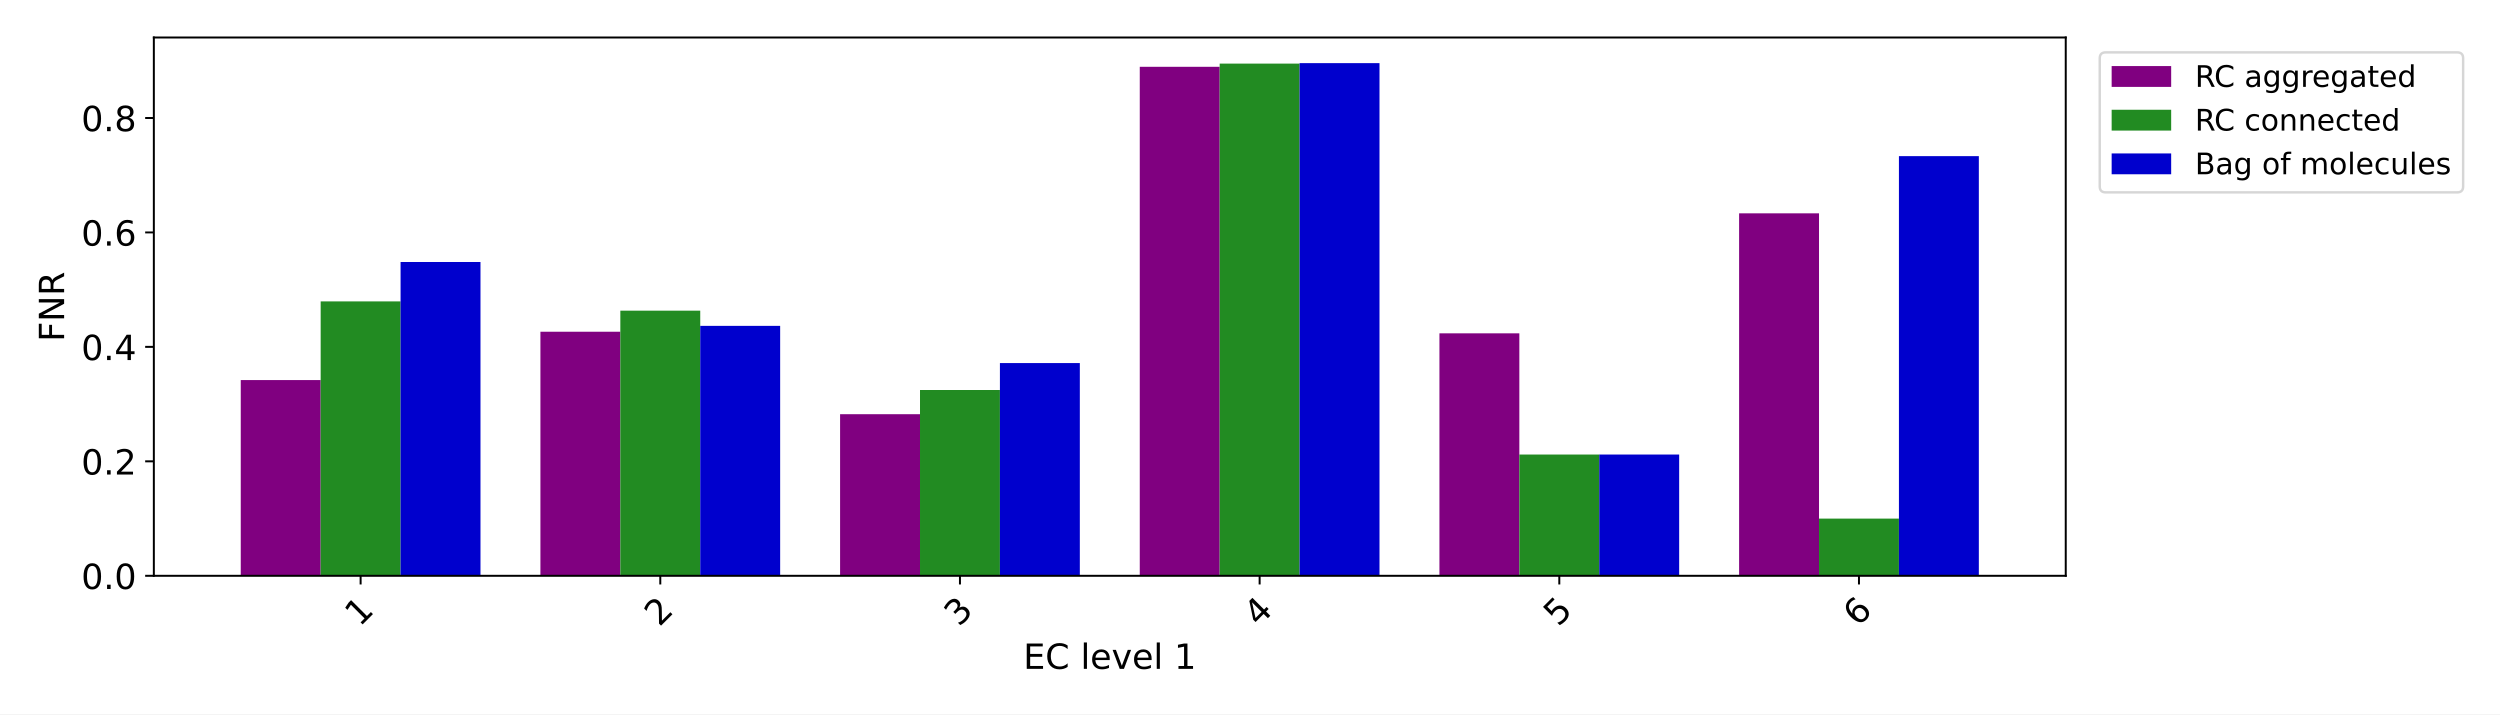
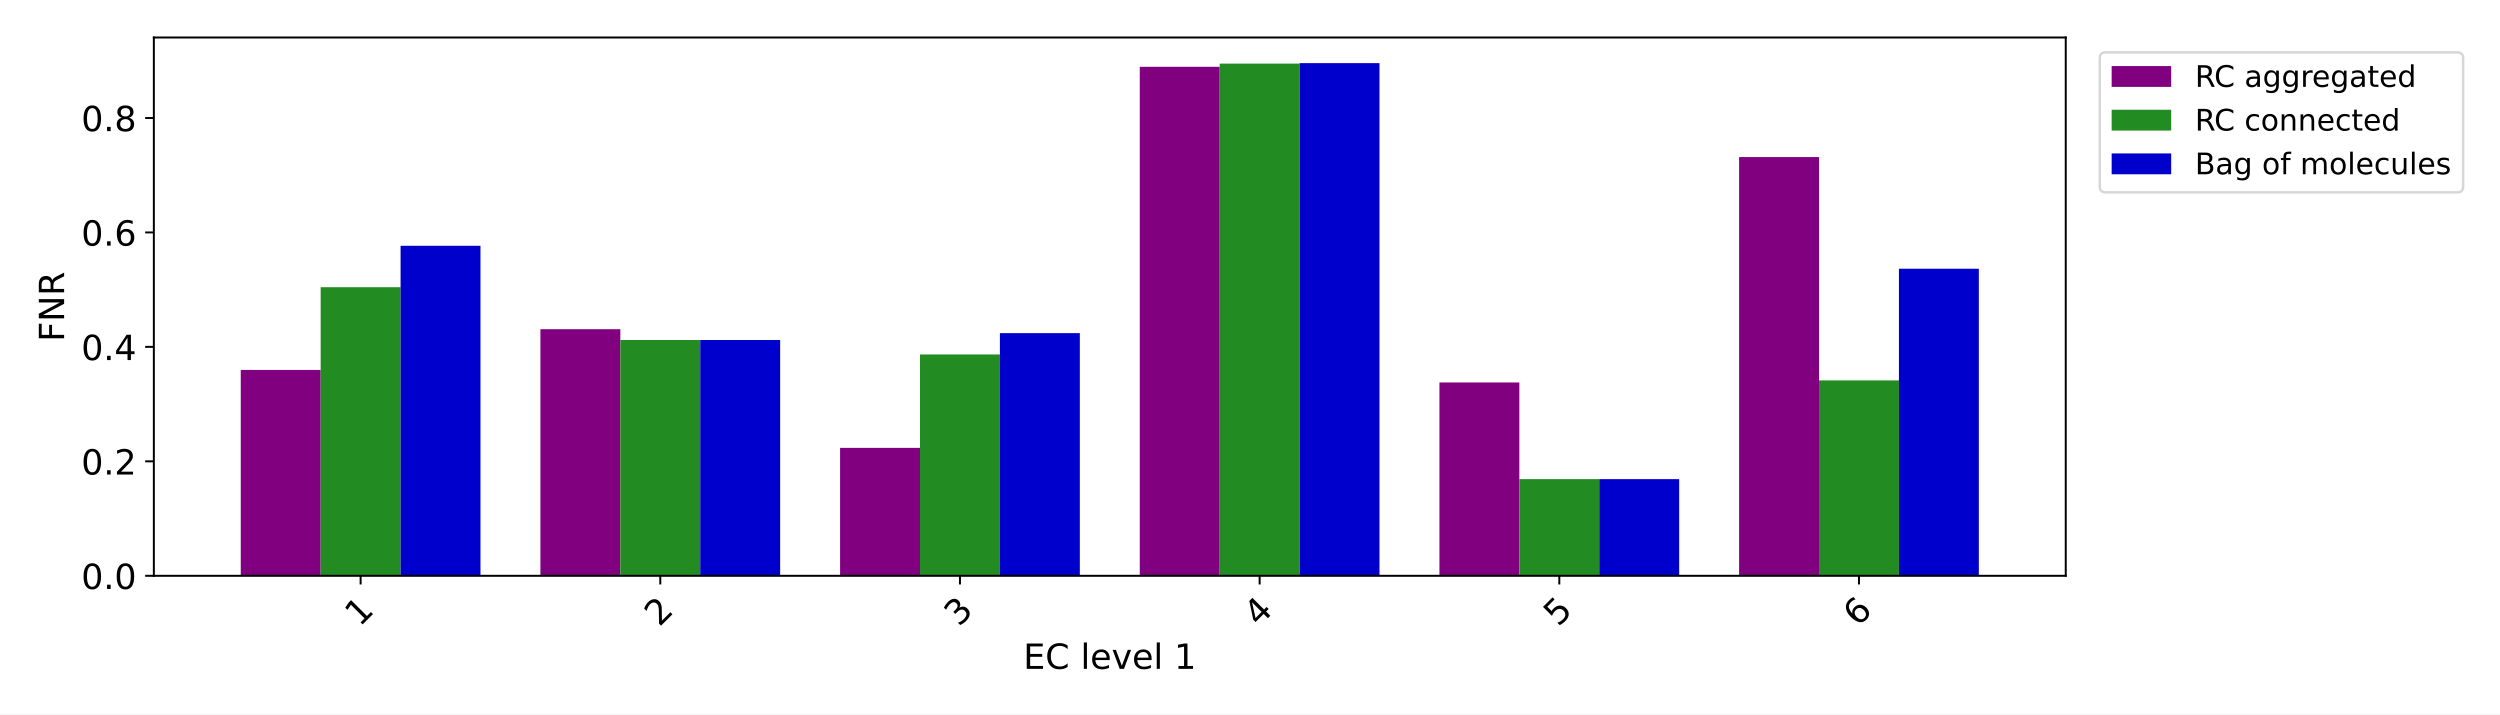
<svg xmlns="http://www.w3.org/2000/svg" xmlns:xlink="http://www.w3.org/1999/xlink" width="1008pt" height="288pt" viewBox="0 0 1008 288" version="1.1">
  <defs>
    <style type="text/css">*{stroke-linejoin: round; stroke-linecap: butt}</style>
  </defs>
  <g id="figure_1">
    <g id="patch_1">
      <path d="M 0 288  L 1008 288  L 1008 0  L 0 0  z " style="fill: #ffffff" />
    </g>
    <g id="axes_1">
      <g id="patch_2">
        <path d="M 62.03 232.163  L 832.908 232.163  L 832.908 15.12  L 62.03 15.12  z " style="fill: #ffffff" />
      </g>
      <g id="patch_3">
-         <path d="M 97.07 232.163  L 129.291 232.163  L 129.291 153.234  L 97.07 153.234  z " clip-path="url(#pcc8802e291)" style="fill: #800080" />
+         <path d="M 97.07 232.163  L 129.291 232.163  L 129.291 149.159  L 97.07 149.159  z " clip-path="url(#p3cc0a8c958)" style="fill: #800080" />
      </g>
      <g id="patch_4">
-         <path d="M 217.897 232.163  L 250.118 232.163  L 250.118 133.758  L 217.897 133.758  z " clip-path="url(#pcc8802e291)" style="fill: #800080" />
+         <path d="M 217.897 232.163  L 250.118 232.163  L 250.118 132.742  L 217.897 132.742  z " clip-path="url(#p3cc0a8c958)" style="fill: #800080" />
      </g>
      <g id="patch_5">
-         <path d="M 338.724 232.163  L 370.945 232.163  L 370.945 167.012  L 338.724 167.012  z " clip-path="url(#pcc8802e291)" style="fill: #800080" />
+         <path d="M 338.724 232.163  L 370.945 232.163  L 370.945 180.593  L 338.724 180.593  z " clip-path="url(#p3cc0a8c958)" style="fill: #800080" />
      </g>
      <g id="patch_6">
-         <path d="M 459.552 232.163  L 491.772 232.163  L 491.772 26.934  L 459.552 26.934  z " clip-path="url(#pcc8802e291)" style="fill: #800080" />
+         <path d="M 459.552 232.163  L 491.772 232.163  L 491.772 26.934  L 459.552 26.934  z " clip-path="url(#p3cc0a8c958)" style="fill: #800080" />
      </g>
      <g id="patch_7">
-         <path d="M 580.379 232.163  L 612.6 232.163  L 612.6 134.39  L 580.379 134.39  z " clip-path="url(#pcc8802e291)" style="fill: #800080" />
+         <path d="M 580.379 232.163  L 612.6 232.163  L 612.6 154.209  L 580.379 154.209  z " clip-path="url(#p3cc0a8c958)" style="fill: #800080" />
      </g>
      <g id="patch_8">
-         <path d="M 701.206 232.163  L 733.427 232.163  L 733.427 86.025  L 701.206 86.025  z " clip-path="url(#pcc8802e291)" style="fill: #800080" />
+         <path d="M 701.206 232.163  L 733.427 232.163  L 733.427 63.326  L 701.206 63.326  z " clip-path="url(#p3cc0a8c958)" style="fill: #800080" />
      </g>
      <g id="patch_9">
-         <path d="M 129.291 232.163  L 161.511 232.163  L 161.511 121.512  L 129.291 121.512  z " clip-path="url(#pcc8802e291)" style="fill: #228b22" />
+         <path d="M 129.291 232.163  L 161.511 232.163  L 161.511 115.798  L 129.291 115.798  z " clip-path="url(#p3cc0a8c958)" style="fill: #228b22" />
      </g>
      <g id="patch_10">
-         <path d="M 250.118 232.163  L 282.338 232.163  L 282.338 125.274  L 250.118 125.274  z " clip-path="url(#pcc8802e291)" style="fill: #228b22" />
+         <path d="M 250.118 232.163  L 282.338 232.163  L 282.338 137.078  L 250.118 137.078  z " clip-path="url(#p3cc0a8c958)" style="fill: #228b22" />
      </g>
      <g id="patch_11">
-         <path d="M 370.945 232.163  L 403.166 232.163  L 403.166 157.239  L 370.945 157.239  z " clip-path="url(#pcc8802e291)" style="fill: #228b22" />
+         <path d="M 370.945 232.163  L 403.166 232.163  L 403.166 142.907  L 370.945 142.907  z " clip-path="url(#p3cc0a8c958)" style="fill: #228b22" />
      </g>
      <g id="patch_12">
-         <path d="M 491.772 232.163  L 523.993 232.163  L 523.993 25.64  L 491.772 25.64  z " clip-path="url(#pcc8802e291)" style="fill: #228b22" />
+         <path d="M 491.772 232.163  L 523.993 232.163  L 523.993 25.64  L 491.772 25.64  z " clip-path="url(#p3cc0a8c958)" style="fill: #228b22" />
      </g>
      <g id="patch_13">
-         <path d="M 612.6 232.163  L 644.82 232.163  L 644.82 183.277  L 612.6 183.277  z " clip-path="url(#pcc8802e291)" style="fill: #228b22" />
+         <path d="M 612.6 232.163  L 644.82 232.163  L 644.82 193.186  L 612.6 193.186  z " clip-path="url(#p3cc0a8c958)" style="fill: #228b22" />
      </g>
      <g id="patch_14">
-         <path d="M 733.427 232.163  L 765.647 232.163  L 765.647 209.088  L 733.427 209.088  z " clip-path="url(#pcc8802e291)" style="fill: #228b22" />
+         <path d="M 733.427 232.163  L 765.647 232.163  L 765.647 153.372  L 733.427 153.372  z " clip-path="url(#p3cc0a8c958)" style="fill: #228b22" />
      </g>
      <g id="patch_15">
-         <path d="M 161.511 232.163  L 193.732 232.163  L 193.732 105.651  L 161.511 105.651  z " clip-path="url(#pcc8802e291)" style="fill: #0000cd" />
+         <path d="M 161.511 232.163  L 193.732 232.163  L 193.732 99.118  L 161.511 99.118  z " clip-path="url(#p3cc0a8c958)" style="fill: #0000cd" />
      </g>
      <g id="patch_16">
-         <path d="M 282.338 232.163  L 314.559 232.163  L 314.559 131.382  L 282.338 131.382  z " clip-path="url(#pcc8802e291)" style="fill: #0000cd" />
+         <path d="M 282.338 232.163  L 314.559 232.163  L 314.559 137.078  L 282.338 137.078  z " clip-path="url(#p3cc0a8c958)" style="fill: #0000cd" />
      </g>
      <g id="patch_17">
-         <path d="M 403.166 232.163  L 435.386 232.163  L 435.386 146.381  L 403.166 146.381  z " clip-path="url(#pcc8802e291)" style="fill: #0000cd" />
+         <path d="M 403.166 232.163  L 435.386 232.163  L 435.386 134.312  L 403.166 134.312  z " clip-path="url(#p3cc0a8c958)" style="fill: #0000cd" />
      </g>
      <g id="patch_18">
-         <path d="M 523.993 232.163  L 556.214 232.163  L 556.214 25.455  L 523.993 25.455  z " clip-path="url(#pcc8802e291)" style="fill: #0000cd" />
+         <path d="M 523.993 232.163  L 556.214 232.163  L 556.214 25.455  L 523.993 25.455  z " clip-path="url(#p3cc0a8c958)" style="fill: #0000cd" />
      </g>
      <g id="patch_19">
-         <path d="M 644.82 232.163  L 677.041 232.163  L 677.041 183.277  L 644.82 183.277  z " clip-path="url(#pcc8802e291)" style="fill: #0000cd" />
+         <path d="M 644.82 232.163  L 677.041 232.163  L 677.041 193.186  L 644.82 193.186  z " clip-path="url(#p3cc0a8c958)" style="fill: #0000cd" />
      </g>
      <g id="patch_20">
-         <path d="M 765.647 232.163  L 797.868 232.163  L 797.868 62.951  L 765.647 62.951  z " clip-path="url(#pcc8802e291)" style="fill: #0000cd" />
+         <path d="M 765.647 232.163  L 797.868 232.163  L 797.868 108.349  L 765.647 108.349  z " clip-path="url(#p3cc0a8c958)" style="fill: #0000cd" />
      </g>
      <g id="matplotlib.axis_1">
        <g id="xtick_1">
          <g id="line2d_1">
            <defs>
-               <path id="m318e0fe928" d="M 0 0  L 0 3.5  " style="stroke: #000000; stroke-width: 0.8" />
-             </defs>
-             <g>
-               <use xlink:href="#m318e0fe928" x="145.401" y="232.163" style="stroke: #000000; stroke-width: 0.8" />
+               <path id="m8698538cf5" d="M 0 0  L 0 3.5  " style="stroke: #000000; stroke-width: 0.8" />
+             </defs>
+             <g>
+               <use xlink:href="#m8698538cf5" x="145.401" y="232.163" style="stroke: #000000; stroke-width: 0.8" />
            </g>
          </g>
          <g id="text_1">
            <g transform="translate(144.9832 252.9834) rotate(-45) scale(0.14 -0.14)">
              <defs>
                <path id="DejaVuSans-31" d="M 794 531  L 1825 531  L 1825 4091  L 703 3866  L 703 4441  L 1819 4666  L 2450 4666  L 2450 531  L 3481 531  L 3481 0  L 794 0  L 794 531  z " transform="scale(0.015625)" />
              </defs>
              <use xlink:href="#DejaVuSans-31" />
            </g>
          </g>
        </g>
        <g id="xtick_2">
          <g id="line2d_2">
            <g>
-               <use xlink:href="#m318e0fe928" x="266.228" y="232.163" style="stroke: #000000; stroke-width: 0.8" />
+               <use xlink:href="#m8698538cf5" x="266.228" y="232.163" style="stroke: #000000; stroke-width: 0.8" />
            </g>
          </g>
          <g id="text_2">
            <g transform="translate(265.8105 252.9834) rotate(-45) scale(0.14 -0.14)">
              <defs>
                <path id="DejaVuSans-32" d="M 1228 531  L 3431 531  L 3431 0  L 469 0  L 469 531  Q 828 903 1448 1529  Q 2069 2156 2228 2338  Q 2531 2678 2651 2914  Q 2772 3150 2772 3378  Q 2772 3750 2511 3984  Q 2250 4219 1831 4219  Q 1534 4219 1204 4116  Q 875 4013 500 3803  L 500 4441  Q 881 4594 1212 4672  Q 1544 4750 1819 4750  Q 2544 4750 2975 4387  Q 3406 4025 3406 3419  Q 3406 3131 3298 2873  Q 3191 2616 2906 2266  Q 2828 2175 2409 1742  Q 1991 1309 1228 531  z " transform="scale(0.015625)" />
              </defs>
              <use xlink:href="#DejaVuSans-32" />
            </g>
          </g>
        </g>
        <g id="xtick_3">
          <g id="line2d_3">
            <g>
-               <use xlink:href="#m318e0fe928" x="387.055" y="232.163" style="stroke: #000000; stroke-width: 0.8" />
+               <use xlink:href="#m8698538cf5" x="387.055" y="232.163" style="stroke: #000000; stroke-width: 0.8" />
            </g>
          </g>
          <g id="text_3">
            <g transform="translate(386.6377 252.9834) rotate(-45) scale(0.14 -0.14)">
              <defs>
                <path id="DejaVuSans-33" d="M 2597 2516  Q 3050 2419 3304 2112  Q 3559 1806 3559 1356  Q 3559 666 3084 287  Q 2609 -91 1734 -91  Q 1441 -91 1130 -33  Q 819 25 488 141  L 488 750  Q 750 597 1062 519  Q 1375 441 1716 441  Q 2309 441 2620 675  Q 2931 909 2931 1356  Q 2931 1769 2642 2001  Q 2353 2234 1838 2234  L 1294 2234  L 1294 2753  L 1863 2753  Q 2328 2753 2575 2939  Q 2822 3125 2822 3475  Q 2822 3834 2567 4026  Q 2313 4219 1838 4219  Q 1578 4219 1281 4162  Q 984 4106 628 3988  L 628 4550  Q 988 4650 1302 4700  Q 1616 4750 1894 4750  Q 2613 4750 3031 4423  Q 3450 4097 3450 3541  Q 3450 3153 3228 2886  Q 3006 2619 2597 2516  z " transform="scale(0.015625)" />
              </defs>
              <use xlink:href="#DejaVuSans-33" />
            </g>
          </g>
        </g>
        <g id="xtick_4">
          <g id="line2d_4">
            <g>
-               <use xlink:href="#m318e0fe928" x="507.883" y="232.163" style="stroke: #000000; stroke-width: 0.8" />
+               <use xlink:href="#m8698538cf5" x="507.883" y="232.163" style="stroke: #000000; stroke-width: 0.8" />
            </g>
          </g>
          <g id="text_4">
            <g transform="translate(507.465 252.9834) rotate(-45) scale(0.14 -0.14)">
              <defs>
                <path id="DejaVuSans-34" d="M 2419 4116  L 825 1625  L 2419 1625  L 2419 4116  z M 2253 4666  L 3047 4666  L 3047 1625  L 3713 1625  L 3713 1100  L 3047 1100  L 3047 0  L 2419 0  L 2419 1100  L 313 1100  L 313 1709  L 2253 4666  z " transform="scale(0.015625)" />
              </defs>
              <use xlink:href="#DejaVuSans-34" />
            </g>
          </g>
        </g>
        <g id="xtick_5">
          <g id="line2d_5">
            <g>
-               <use xlink:href="#m318e0fe928" x="628.71" y="232.163" style="stroke: #000000; stroke-width: 0.8" />
+               <use xlink:href="#m8698538cf5" x="628.71" y="232.163" style="stroke: #000000; stroke-width: 0.8" />
            </g>
          </g>
          <g id="text_5">
            <g transform="translate(628.2923 252.9834) rotate(-45) scale(0.14 -0.14)">
              <defs>
                <path id="DejaVuSans-35" d="M 691 4666  L 3169 4666  L 3169 4134  L 1269 4134  L 1269 2991  Q 1406 3038 1543 3061  Q 1681 3084 1819 3084  Q 2600 3084 3056 2656  Q 3513 2228 3513 1497  Q 3513 744 3044 326  Q 2575 -91 1722 -91  Q 1428 -91 1123 -41  Q 819 9 494 109  L 494 744  Q 775 591 1075 516  Q 1375 441 1709 441  Q 2250 441 2565 725  Q 2881 1009 2881 1497  Q 2881 1984 2565 2268  Q 2250 2553 1709 2553  Q 1456 2553 1204 2497  Q 953 2441 691 2322  L 691 4666  z " transform="scale(0.015625)" />
              </defs>
              <use xlink:href="#DejaVuSans-35" />
            </g>
          </g>
        </g>
        <g id="xtick_6">
          <g id="line2d_6">
            <g>
-               <use xlink:href="#m318e0fe928" x="749.537" y="232.163" style="stroke: #000000; stroke-width: 0.8" />
+               <use xlink:href="#m8698538cf5" x="749.537" y="232.163" style="stroke: #000000; stroke-width: 0.8" />
            </g>
          </g>
          <g id="text_6">
            <g transform="translate(749.1195 252.9834) rotate(-45) scale(0.14 -0.14)">
              <defs>
                <path id="DejaVuSans-36" d="M 2113 2584  Q 1688 2584 1439 2293  Q 1191 2003 1191 1497  Q 1191 994 1439 701  Q 1688 409 2113 409  Q 2538 409 2786 701  Q 3034 994 3034 1497  Q 3034 2003 2786 2293  Q 2538 2584 2113 2584  z M 3366 4563  L 3366 3988  Q 3128 4100 2886 4159  Q 2644 4219 2406 4219  Q 1781 4219 1451 3797  Q 1122 3375 1075 2522  Q 1259 2794 1537 2939  Q 1816 3084 2150 3084  Q 2853 3084 3261 2657  Q 3669 2231 3669 1497  Q 3669 778 3244 343  Q 2819 -91 2113 -91  Q 1303 -91 875 529  Q 447 1150 447 2328  Q 447 3434 972 4092  Q 1497 4750 2381 4750  Q 2619 4750 2861 4703  Q 3103 4656 3366 4563  z " transform="scale(0.015625)" />
              </defs>
              <use xlink:href="#DejaVuSans-36" />
            </g>
          </g>
        </g>
        <g id="text_7">
          <g transform="translate(412.6079 269.68) scale(0.14 -0.14)">
            <defs>
              <path id="DejaVuSans-45" d="M 628 4666  L 3578 4666  L 3578 4134  L 1259 4134  L 1259 2753  L 3481 2753  L 3481 2222  L 1259 2222  L 1259 531  L 3634 531  L 3634 0  L 628 0  L 628 4666  z " transform="scale(0.015625)" />
              <path id="DejaVuSans-43" d="M 4122 4306  L 4122 3641  Q 3803 3938 3442 4084  Q 3081 4231 2675 4231  Q 1875 4231 1450 3742  Q 1025 3253 1025 2328  Q 1025 1406 1450 917  Q 1875 428 2675 428  Q 3081 428 3442 575  Q 3803 722 4122 1019  L 4122 359  Q 3791 134 3420 21  Q 3050 -91 2638 -91  Q 1578 -91 968 557  Q 359 1206 359 2328  Q 359 3453 968 4101  Q 1578 4750 2638 4750  Q 3056 4750 3426 4639  Q 3797 4528 4122 4306  z " transform="scale(0.015625)" />
              <path id="DejaVuSans-20" transform="scale(0.015625)" />
              <path id="DejaVuSans-6c" d="M 603 4863  L 1178 4863  L 1178 0  L 603 0  L 603 4863  z " transform="scale(0.015625)" />
              <path id="DejaVuSans-65" d="M 3597 1894  L 3597 1613  L 953 1613  Q 991 1019 1311 708  Q 1631 397 2203 397  Q 2534 397 2845 478  Q 3156 559 3463 722  L 3463 178  Q 3153 47 2828 -22  Q 2503 -91 2169 -91  Q 1331 -91 842 396  Q 353 884 353 1716  Q 353 2575 817 3079  Q 1281 3584 2069 3584  Q 2775 3584 3186 3129  Q 3597 2675 3597 1894  z M 3022 2063  Q 3016 2534 2758 2815  Q 2500 3097 2075 3097  Q 1594 3097 1305 2825  Q 1016 2553 972 2059  L 3022 2063  z " transform="scale(0.015625)" />
              <path id="DejaVuSans-76" d="M 191 3500  L 800 3500  L 1894 563  L 2988 3500  L 3597 3500  L 2284 0  L 1503 0  L 191 3500  z " transform="scale(0.015625)" />
            </defs>
            <use xlink:href="#DejaVuSans-45" />
            <use xlink:href="#DejaVuSans-43" x="63.184" />
            <use xlink:href="#DejaVuSans-20" x="133.008" />
            <use xlink:href="#DejaVuSans-6c" x="164.795" />
            <use xlink:href="#DejaVuSans-65" x="192.578" />
            <use xlink:href="#DejaVuSans-76" x="254.102" />
            <use xlink:href="#DejaVuSans-65" x="313.281" />
            <use xlink:href="#DejaVuSans-6c" x="374.805" />
            <use xlink:href="#DejaVuSans-20" x="402.588" />
            <use xlink:href="#DejaVuSans-31" x="434.375" />
          </g>
        </g>
      </g>
      <g id="matplotlib.axis_2">
        <g id="ytick_1">
          <g id="line2d_7">
            <defs>
-               <path id="mfb7909401d" d="M 0 0  L -3.5 0  " style="stroke: #000000; stroke-width: 0.8" />
-             </defs>
-             <g>
-               <use xlink:href="#mfb7909401d" x="62.03" y="232.163" style="stroke: #000000; stroke-width: 0.8" />
+               <path id="m3362ef07c3" d="M 0 0  L -3.5 0  " style="stroke: #000000; stroke-width: 0.8" />
+             </defs>
+             <g>
+               <use xlink:href="#m3362ef07c3" x="62.03" y="232.163" style="stroke: #000000; stroke-width: 0.8" />
            </g>
          </g>
          <g id="text_8">
            <g transform="translate(32.76562 237.4817) scale(0.14 -0.14)">
              <defs>
                <path id="DejaVuSans-30" d="M 2034 4250  Q 1547 4250 1301 3770  Q 1056 3291 1056 2328  Q 1056 1369 1301 889  Q 1547 409 2034 409  Q 2525 409 2770 889  Q 3016 1369 3016 2328  Q 3016 3291 2770 3770  Q 2525 4250 2034 4250  z M 2034 4750  Q 2819 4750 3233 4129  Q 3647 3509 3647 2328  Q 3647 1150 3233 529  Q 2819 -91 2034 -91  Q 1250 -91 836 529  Q 422 1150 422 2328  Q 422 3509 836 4129  Q 1250 4750 2034 4750  z " transform="scale(0.015625)" />
                <path id="DejaVuSans-2e" d="M 684 794  L 1344 794  L 1344 0  L 684 0  L 684 794  z " transform="scale(0.015625)" />
              </defs>
              <use xlink:href="#DejaVuSans-30" />
              <use xlink:href="#DejaVuSans-2e" x="63.623" />
              <use xlink:href="#DejaVuSans-30" x="95.41" />
            </g>
          </g>
        </g>
        <g id="ytick_2">
          <g id="line2d_8">
            <g>
-               <use xlink:href="#mfb7909401d" x="62.03" y="186.014" style="stroke: #000000; stroke-width: 0.8" />
+               <use xlink:href="#m3362ef07c3" x="62.03" y="186.014" style="stroke: #000000; stroke-width: 0.8" />
            </g>
          </g>
          <g id="text_9">
            <g transform="translate(32.76562 191.3331) scale(0.14 -0.14)">
              <use xlink:href="#DejaVuSans-30" />
              <use xlink:href="#DejaVuSans-2e" x="63.623" />
              <use xlink:href="#DejaVuSans-32" x="95.41" />
            </g>
          </g>
        </g>
        <g id="ytick_3">
          <g id="line2d_9">
            <g>
-               <use xlink:href="#mfb7909401d" x="62.03" y="139.866" style="stroke: #000000; stroke-width: 0.8" />
+               <use xlink:href="#m3362ef07c3" x="62.03" y="139.866" style="stroke: #000000; stroke-width: 0.8" />
            </g>
          </g>
          <g id="text_10">
            <g transform="translate(32.76562 145.1844) scale(0.14 -0.14)">
              <use xlink:href="#DejaVuSans-30" />
              <use xlink:href="#DejaVuSans-2e" x="63.623" />
              <use xlink:href="#DejaVuSans-34" x="95.41" />
            </g>
          </g>
        </g>
        <g id="ytick_4">
          <g id="line2d_10">
            <g>
-               <use xlink:href="#mfb7909401d" x="62.03" y="93.717" style="stroke: #000000; stroke-width: 0.8" />
+               <use xlink:href="#m3362ef07c3" x="62.03" y="93.717" style="stroke: #000000; stroke-width: 0.8" />
            </g>
          </g>
          <g id="text_11">
            <g transform="translate(32.76562 99.03581) scale(0.14 -0.14)">
              <use xlink:href="#DejaVuSans-30" />
              <use xlink:href="#DejaVuSans-2e" x="63.623" />
              <use xlink:href="#DejaVuSans-36" x="95.41" />
            </g>
          </g>
        </g>
        <g id="ytick_5">
          <g id="line2d_11">
            <g>
-               <use xlink:href="#mfb7909401d" x="62.03" y="47.568" style="stroke: #000000; stroke-width: 0.8" />
+               <use xlink:href="#m3362ef07c3" x="62.03" y="47.568" style="stroke: #000000; stroke-width: 0.8" />
            </g>
          </g>
          <g id="text_12">
            <g transform="translate(32.76562 52.88717) scale(0.14 -0.14)">
              <defs>
                <path id="DejaVuSans-38" d="M 2034 2216  Q 1584 2216 1326 1975  Q 1069 1734 1069 1313  Q 1069 891 1326 650  Q 1584 409 2034 409  Q 2484 409 2743 651  Q 3003 894 3003 1313  Q 3003 1734 2745 1975  Q 2488 2216 2034 2216  z M 1403 2484  Q 997 2584 770 2862  Q 544 3141 544 3541  Q 544 4100 942 4425  Q 1341 4750 2034 4750  Q 2731 4750 3128 4425  Q 3525 4100 3525 3541  Q 3525 3141 3298 2862  Q 3072 2584 2669 2484  Q 3125 2378 3379 2068  Q 3634 1759 3634 1313  Q 3634 634 3220 271  Q 2806 -91 2034 -91  Q 1263 -91 848 271  Q 434 634 434 1313  Q 434 1759 690 2068  Q 947 2378 1403 2484  z M 1172 3481  Q 1172 3119 1398 2916  Q 1625 2713 2034 2713  Q 2441 2713 2670 2916  Q 2900 3119 2900 3481  Q 2900 3844 2670 4047  Q 2441 4250 2034 4250  Q 1625 4250 1398 4047  Q 1172 3844 1172 3481  z " transform="scale(0.015625)" />
              </defs>
              <use xlink:href="#DejaVuSans-30" />
              <use xlink:href="#DejaVuSans-2e" x="63.623" />
              <use xlink:href="#DejaVuSans-38" x="95.41" />
            </g>
          </g>
        </g>
        <g id="text_13">
          <g transform="translate(25.85406 137.7683) rotate(-90) scale(0.14 -0.14)">
            <defs>
              <path id="DejaVuSans-46" d="M 628 4666  L 3309 4666  L 3309 4134  L 1259 4134  L 1259 2759  L 3109 2759  L 3109 2228  L 1259 2228  L 1259 0  L 628 0  L 628 4666  z " transform="scale(0.015625)" />
              <path id="DejaVuSans-4e" d="M 628 4666  L 1478 4666  L 3547 763  L 3547 4666  L 4159 4666  L 4159 0  L 3309 0  L 1241 3903  L 1241 0  L 628 0  L 628 4666  z " transform="scale(0.015625)" />
              <path id="DejaVuSans-52" d="M 2841 2188  Q 3044 2119 3236 1894  Q 3428 1669 3622 1275  L 4263 0  L 3584 0  L 2988 1197  Q 2756 1666 2539 1819  Q 2322 1972 1947 1972  L 1259 1972  L 1259 0  L 628 0  L 628 4666  L 2053 4666  Q 2853 4666 3247 4331  Q 3641 3997 3641 3322  Q 3641 2881 3436 2590  Q 3231 2300 2841 2188  z M 1259 4147  L 1259 2491  L 2053 2491  Q 2509 2491 2742 2702  Q 2975 2913 2975 3322  Q 2975 3731 2742 3939  Q 2509 4147 2053 4147  L 1259 4147  z " transform="scale(0.015625)" />
            </defs>
            <use xlink:href="#DejaVuSans-46" />
            <use xlink:href="#DejaVuSans-4e" x="57.52" />
            <use xlink:href="#DejaVuSans-52" x="132.324" />
          </g>
        </g>
      </g>
      <g id="patch_21">
        <path d="M 62.03 232.163  L 62.03 15.12  " style="fill: none; stroke: #000000; stroke-width: 0.8; stroke-linejoin: miter; stroke-linecap: square" />
      </g>
      <g id="patch_22">
        <path d="M 832.908 232.163  L 832.908 15.12  " style="fill: none; stroke: #000000; stroke-width: 0.8; stroke-linejoin: miter; stroke-linecap: square" />
      </g>
      <g id="patch_23">
        <path d="M 62.03 232.163  L 832.908 232.163  " style="fill: none; stroke: #000000; stroke-width: 0.8; stroke-linejoin: miter; stroke-linecap: square" />
      </g>
      <g id="patch_24">
        <path d="M 62.03 15.12  L 832.908 15.12  " style="fill: none; stroke: #000000; stroke-width: 0.8; stroke-linejoin: miter; stroke-linecap: square" />
      </g>
      <g id="legend_1">
        <g id="patch_25">
          <path d="M 849.017 77.561  L 990.737 77.561  Q 993.137 77.561 993.137 75.161  L 993.137 23.52  Q 993.137 21.12 990.737 21.12  L 849.017 21.12  Q 846.617 21.12 846.617 23.52  L 846.617 75.161  Q 846.617 77.561 849.017 77.561  z " style="fill: #ffffff; opacity: 0.8; stroke: #cccccc; stroke-linejoin: miter" />
        </g>
        <g id="patch_26">
          <path d="M 851.417 35.038  L 875.417 35.038  L 875.417 26.638  L 851.417 26.638  z " style="fill: #800080" />
        </g>
        <g id="text_14">
          <g transform="translate(885.0168 35.03813) scale(0.12 -0.12)">
            <defs>
              <path id="DejaVuSans-61" d="M 2194 1759  Q 1497 1759 1228 1600  Q 959 1441 959 1056  Q 959 750 1161 570  Q 1363 391 1709 391  Q 2188 391 2477 730  Q 2766 1069 2766 1631  L 2766 1759  L 2194 1759  z M 3341 1997  L 3341 0  L 2766 0  L 2766 531  Q 2569 213 2275 61  Q 1981 -91 1556 -91  Q 1019 -91 701 211  Q 384 513 384 1019  Q 384 1609 779 1909  Q 1175 2209 1959 2209  L 2766 2209  L 2766 2266  Q 2766 2663 2505 2880  Q 2244 3097 1772 3097  Q 1472 3097 1187 3025  Q 903 2953 641 2809  L 641 3341  Q 956 3463 1253 3523  Q 1550 3584 1831 3584  Q 2591 3584 2966 3190  Q 3341 2797 3341 1997  z " transform="scale(0.015625)" />
              <path id="DejaVuSans-67" d="M 2906 1791  Q 2906 2416 2648 2759  Q 2391 3103 1925 3103  Q 1463 3103 1205 2759  Q 947 2416 947 1791  Q 947 1169 1205 825  Q 1463 481 1925 481  Q 2391 481 2648 825  Q 2906 1169 2906 1791  z M 3481 434  Q 3481 -459 3084 -895  Q 2688 -1331 1869 -1331  Q 1566 -1331 1297 -1286  Q 1028 -1241 775 -1147  L 775 -588  Q 1028 -725 1275 -790  Q 1522 -856 1778 -856  Q 2344 -856 2625 -561  Q 2906 -266 2906 331  L 2906 616  Q 2728 306 2450 153  Q 2172 0 1784 0  Q 1141 0 747 490  Q 353 981 353 1791  Q 353 2603 747 3093  Q 1141 3584 1784 3584  Q 2172 3584 2450 3431  Q 2728 3278 2906 2969  L 2906 3500  L 3481 3500  L 3481 434  z " transform="scale(0.015625)" />
              <path id="DejaVuSans-72" d="M 2631 2963  Q 2534 3019 2420 3045  Q 2306 3072 2169 3072  Q 1681 3072 1420 2755  Q 1159 2438 1159 1844  L 1159 0  L 581 0  L 581 3500  L 1159 3500  L 1159 2956  Q 1341 3275 1631 3429  Q 1922 3584 2338 3584  Q 2397 3584 2469 3576  Q 2541 3569 2628 3553  L 2631 2963  z " transform="scale(0.015625)" />
              <path id="DejaVuSans-74" d="M 1172 4494  L 1172 3500  L 2356 3500  L 2356 3053  L 1172 3053  L 1172 1153  Q 1172 725 1289 603  Q 1406 481 1766 481  L 2356 481  L 2356 0  L 1766 0  Q 1100 0 847 248  Q 594 497 594 1153  L 594 3053  L 172 3053  L 172 3500  L 594 3500  L 594 4494  L 1172 4494  z " transform="scale(0.015625)" />
              <path id="DejaVuSans-64" d="M 2906 2969  L 2906 4863  L 3481 4863  L 3481 0  L 2906 0  L 2906 525  Q 2725 213 2448 61  Q 2172 -91 1784 -91  Q 1150 -91 751 415  Q 353 922 353 1747  Q 353 2572 751 3078  Q 1150 3584 1784 3584  Q 2172 3584 2448 3432  Q 2725 3281 2906 2969  z M 947 1747  Q 947 1113 1208 752  Q 1469 391 1925 391  Q 2381 391 2643 752  Q 2906 1113 2906 1747  Q 2906 2381 2643 2742  Q 2381 3103 1925 3103  Q 1469 3103 1208 2742  Q 947 2381 947 1747  z " transform="scale(0.015625)" />
            </defs>
            <use xlink:href="#DejaVuSans-52" />
            <use xlink:href="#DejaVuSans-43" x="64.482" />
            <use xlink:href="#DejaVuSans-20" x="134.307" />
            <use xlink:href="#DejaVuSans-61" x="166.094" />
            <use xlink:href="#DejaVuSans-67" x="227.373" />
            <use xlink:href="#DejaVuSans-67" x="290.85" />
            <use xlink:href="#DejaVuSans-72" x="354.326" />
            <use xlink:href="#DejaVuSans-65" x="393.189" />
            <use xlink:href="#DejaVuSans-67" x="454.713" />
            <use xlink:href="#DejaVuSans-61" x="518.189" />
            <use xlink:href="#DejaVuSans-74" x="579.469" />
            <use xlink:href="#DejaVuSans-65" x="618.678" />
            <use xlink:href="#DejaVuSans-64" x="680.201" />
          </g>
        </g>
        <g id="patch_27">
          <path d="M 851.417 52.652  L 875.417 52.652  L 875.417 44.252  L 851.417 44.252  z " style="fill: #228b22" />
        </g>
        <g id="text_15">
          <g transform="translate(885.0168 52.65187) scale(0.12 -0.12)">
            <defs>
              <path id="DejaVuSans-63" d="M 3122 3366  L 3122 2828  Q 2878 2963 2633 3030  Q 2388 3097 2138 3097  Q 1578 3097 1268 2742  Q 959 2388 959 1747  Q 959 1106 1268 751  Q 1578 397 2138 397  Q 2388 397 2633 464  Q 2878 531 3122 666  L 3122 134  Q 2881 22 2623 -34  Q 2366 -91 2075 -91  Q 1284 -91 818 406  Q 353 903 353 1747  Q 353 2603 823 3093  Q 1294 3584 2113 3584  Q 2378 3584 2631 3529  Q 2884 3475 3122 3366  z " transform="scale(0.015625)" />
              <path id="DejaVuSans-6f" d="M 1959 3097  Q 1497 3097 1228 2736  Q 959 2375 959 1747  Q 959 1119 1226 758  Q 1494 397 1959 397  Q 2419 397 2687 759  Q 2956 1122 2956 1747  Q 2956 2369 2687 2733  Q 2419 3097 1959 3097  z M 1959 3584  Q 2709 3584 3137 3096  Q 3566 2609 3566 1747  Q 3566 888 3137 398  Q 2709 -91 1959 -91  Q 1206 -91 779 398  Q 353 888 353 1747  Q 353 2609 779 3096  Q 1206 3584 1959 3584  z " transform="scale(0.015625)" />
              <path id="DejaVuSans-6e" d="M 3513 2113  L 3513 0  L 2938 0  L 2938 2094  Q 2938 2591 2744 2837  Q 2550 3084 2163 3084  Q 1697 3084 1428 2787  Q 1159 2491 1159 1978  L 1159 0  L 581 0  L 581 3500  L 1159 3500  L 1159 2956  Q 1366 3272 1645 3428  Q 1925 3584 2291 3584  Q 2894 3584 3203 3211  Q 3513 2838 3513 2113  z " transform="scale(0.015625)" />
            </defs>
            <use xlink:href="#DejaVuSans-52" />
            <use xlink:href="#DejaVuSans-43" x="64.482" />
            <use xlink:href="#DejaVuSans-20" x="134.307" />
            <use xlink:href="#DejaVuSans-63" x="166.094" />
            <use xlink:href="#DejaVuSans-6f" x="221.074" />
            <use xlink:href="#DejaVuSans-6e" x="282.256" />
            <use xlink:href="#DejaVuSans-6e" x="345.635" />
            <use xlink:href="#DejaVuSans-65" x="409.014" />
            <use xlink:href="#DejaVuSans-63" x="470.537" />
            <use xlink:href="#DejaVuSans-74" x="525.518" />
            <use xlink:href="#DejaVuSans-65" x="564.727" />
            <use xlink:href="#DejaVuSans-64" x="626.25" />
          </g>
        </g>
        <g id="patch_28">
          <path d="M 851.417 70.266  L 875.417 70.266  L 875.417 61.866  L 851.417 61.866  z " style="fill: #0000cd" />
        </g>
        <g id="text_16">
          <g transform="translate(885.0168 70.26562) scale(0.12 -0.12)">
            <defs>
              <path id="DejaVuSans-42" d="M 1259 2228  L 1259 519  L 2272 519  Q 2781 519 3026 730  Q 3272 941 3272 1375  Q 3272 1813 3026 2020  Q 2781 2228 2272 2228  L 1259 2228  z M 1259 4147  L 1259 2741  L 2194 2741  Q 2656 2741 2882 2914  Q 3109 3088 3109 3444  Q 3109 3797 2882 3972  Q 2656 4147 2194 4147  L 1259 4147  z M 628 4666  L 2241 4666  Q 2963 4666 3353 4366  Q 3744 4066 3744 3513  Q 3744 3084 3544 2831  Q 3344 2578 2956 2516  Q 3422 2416 3680 2098  Q 3938 1781 3938 1306  Q 3938 681 3513 340  Q 3088 0 2303 0  L 628 0  L 628 4666  z " transform="scale(0.015625)" />
              <path id="DejaVuSans-66" d="M 2375 4863  L 2375 4384  L 1825 4384  Q 1516 4384 1395 4259  Q 1275 4134 1275 3809  L 1275 3500  L 2222 3500  L 2222 3053  L 1275 3053  L 1275 0  L 697 0  L 697 3053  L 147 3053  L 147 3500  L 697 3500  L 697 3744  Q 697 4328 969 4595  Q 1241 4863 1831 4863  L 2375 4863  z " transform="scale(0.015625)" />
              <path id="DejaVuSans-6d" d="M 3328 2828  Q 3544 3216 3844 3400  Q 4144 3584 4550 3584  Q 5097 3584 5394 3201  Q 5691 2819 5691 2113  L 5691 0  L 5113 0  L 5113 2094  Q 5113 2597 4934 2840  Q 4756 3084 4391 3084  Q 3944 3084 3684 2787  Q 3425 2491 3425 1978  L 3425 0  L 2847 0  L 2847 2094  Q 2847 2600 2669 2842  Q 2491 3084 2119 3084  Q 1678 3084 1418 2786  Q 1159 2488 1159 1978  L 1159 0  L 581 0  L 581 3500  L 1159 3500  L 1159 2956  Q 1356 3278 1631 3431  Q 1906 3584 2284 3584  Q 2666 3584 2933 3390  Q 3200 3197 3328 2828  z " transform="scale(0.015625)" />
              <path id="DejaVuSans-75" d="M 544 1381  L 544 3500  L 1119 3500  L 1119 1403  Q 1119 906 1312 657  Q 1506 409 1894 409  Q 2359 409 2629 706  Q 2900 1003 2900 1516  L 2900 3500  L 3475 3500  L 3475 0  L 2900 0  L 2900 538  Q 2691 219 2414 64  Q 2138 -91 1772 -91  Q 1169 -91 856 284  Q 544 659 544 1381  z M 1991 3584  L 1991 3584  z " transform="scale(0.015625)" />
              <path id="DejaVuSans-73" d="M 2834 3397  L 2834 2853  Q 2591 2978 2328 3040  Q 2066 3103 1784 3103  Q 1356 3103 1142 2972  Q 928 2841 928 2578  Q 928 2378 1081 2264  Q 1234 2150 1697 2047  L 1894 2003  Q 2506 1872 2764 1633  Q 3022 1394 3022 966  Q 3022 478 2636 193  Q 2250 -91 1575 -91  Q 1294 -91 989 -36  Q 684 19 347 128  L 347 722  Q 666 556 975 473  Q 1284 391 1588 391  Q 1994 391 2212 530  Q 2431 669 2431 922  Q 2431 1156 2273 1281  Q 2116 1406 1581 1522  L 1381 1569  Q 847 1681 609 1914  Q 372 2147 372 2553  Q 372 3047 722 3315  Q 1072 3584 1716 3584  Q 2034 3584 2315 3537  Q 2597 3491 2834 3397  z " transform="scale(0.015625)" />
            </defs>
            <use xlink:href="#DejaVuSans-42" />
            <use xlink:href="#DejaVuSans-61" x="68.604" />
            <use xlink:href="#DejaVuSans-67" x="129.883" />
            <use xlink:href="#DejaVuSans-20" x="193.359" />
            <use xlink:href="#DejaVuSans-6f" x="225.146" />
            <use xlink:href="#DejaVuSans-66" x="286.328" />
            <use xlink:href="#DejaVuSans-20" x="321.533" />
            <use xlink:href="#DejaVuSans-6d" x="353.32" />
            <use xlink:href="#DejaVuSans-6f" x="450.732" />
            <use xlink:href="#DejaVuSans-6c" x="511.914" />
            <use xlink:href="#DejaVuSans-65" x="539.697" />
            <use xlink:href="#DejaVuSans-63" x="601.221" />
            <use xlink:href="#DejaVuSans-75" x="656.201" />
            <use xlink:href="#DejaVuSans-6c" x="719.58" />
            <use xlink:href="#DejaVuSans-65" x="747.363" />
            <use xlink:href="#DejaVuSans-73" x="808.887" />
          </g>
        </g>
      </g>
    </g>
  </g>
  <defs>
-     <clipPath id="pcc8802e291">
+     <clipPath id="p3cc0a8c958">
      <rect x="62.03" y="15.12" width="770.878" height="217.043" />
    </clipPath>
  </defs>
</svg>
